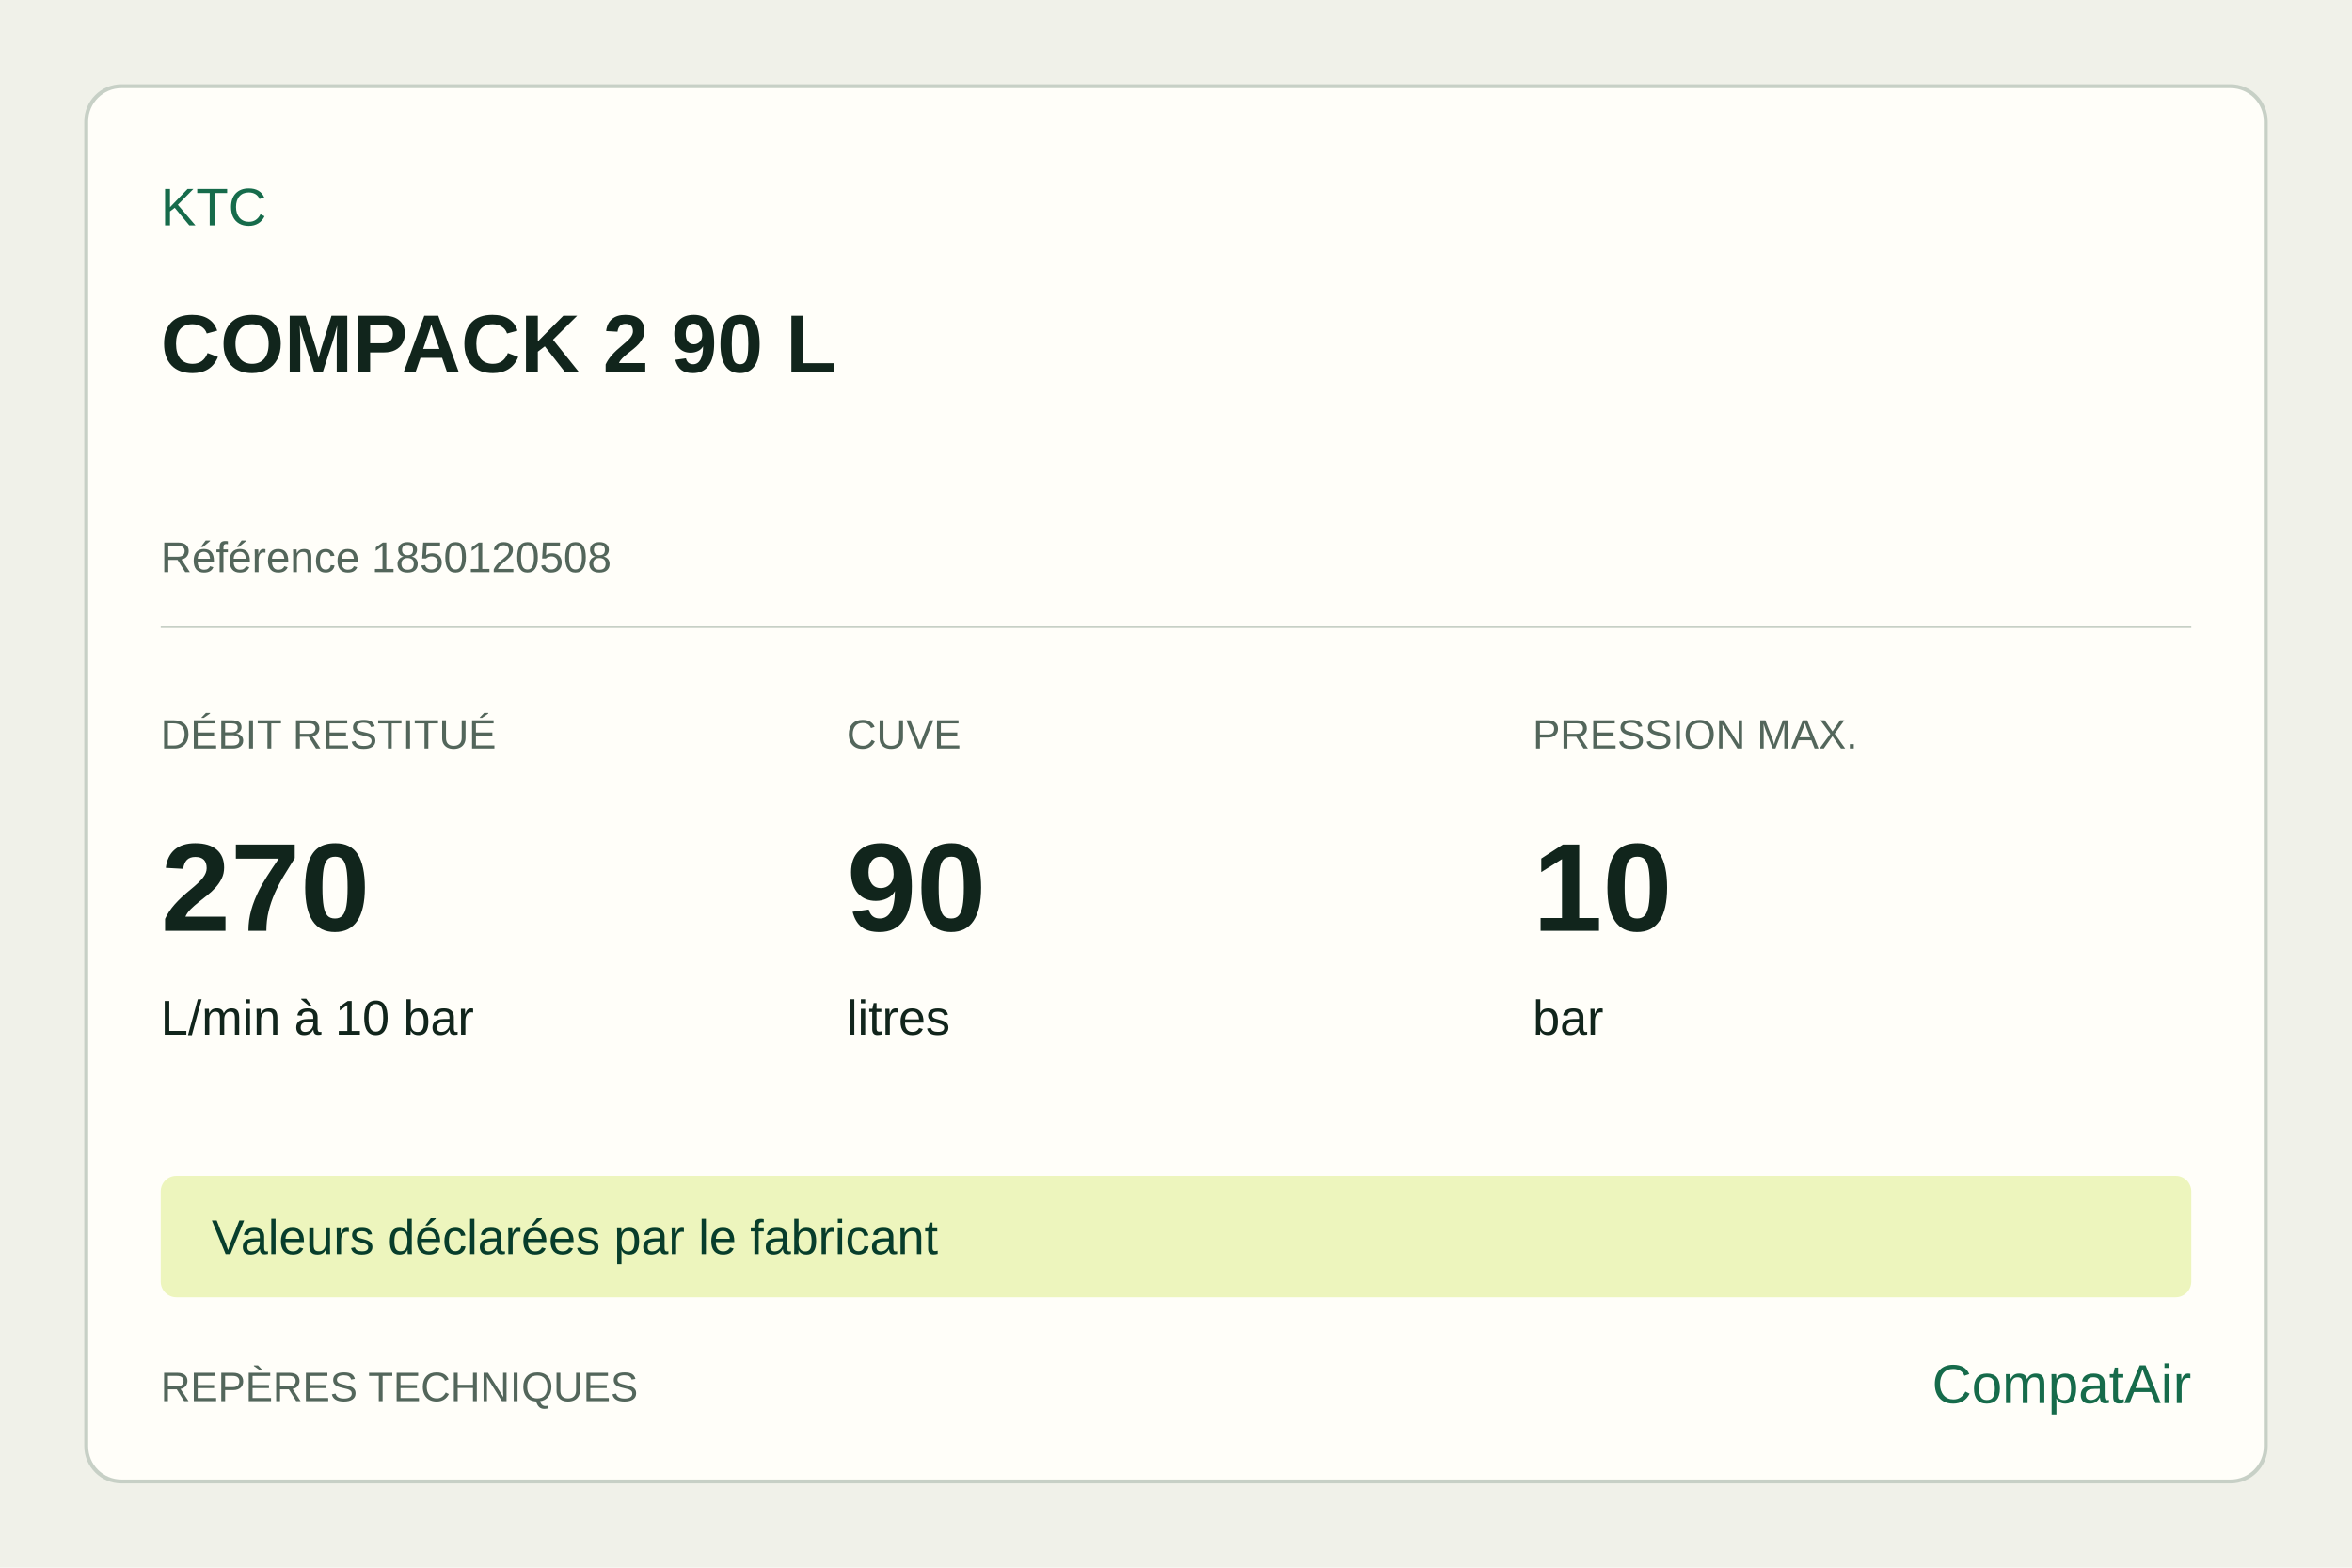
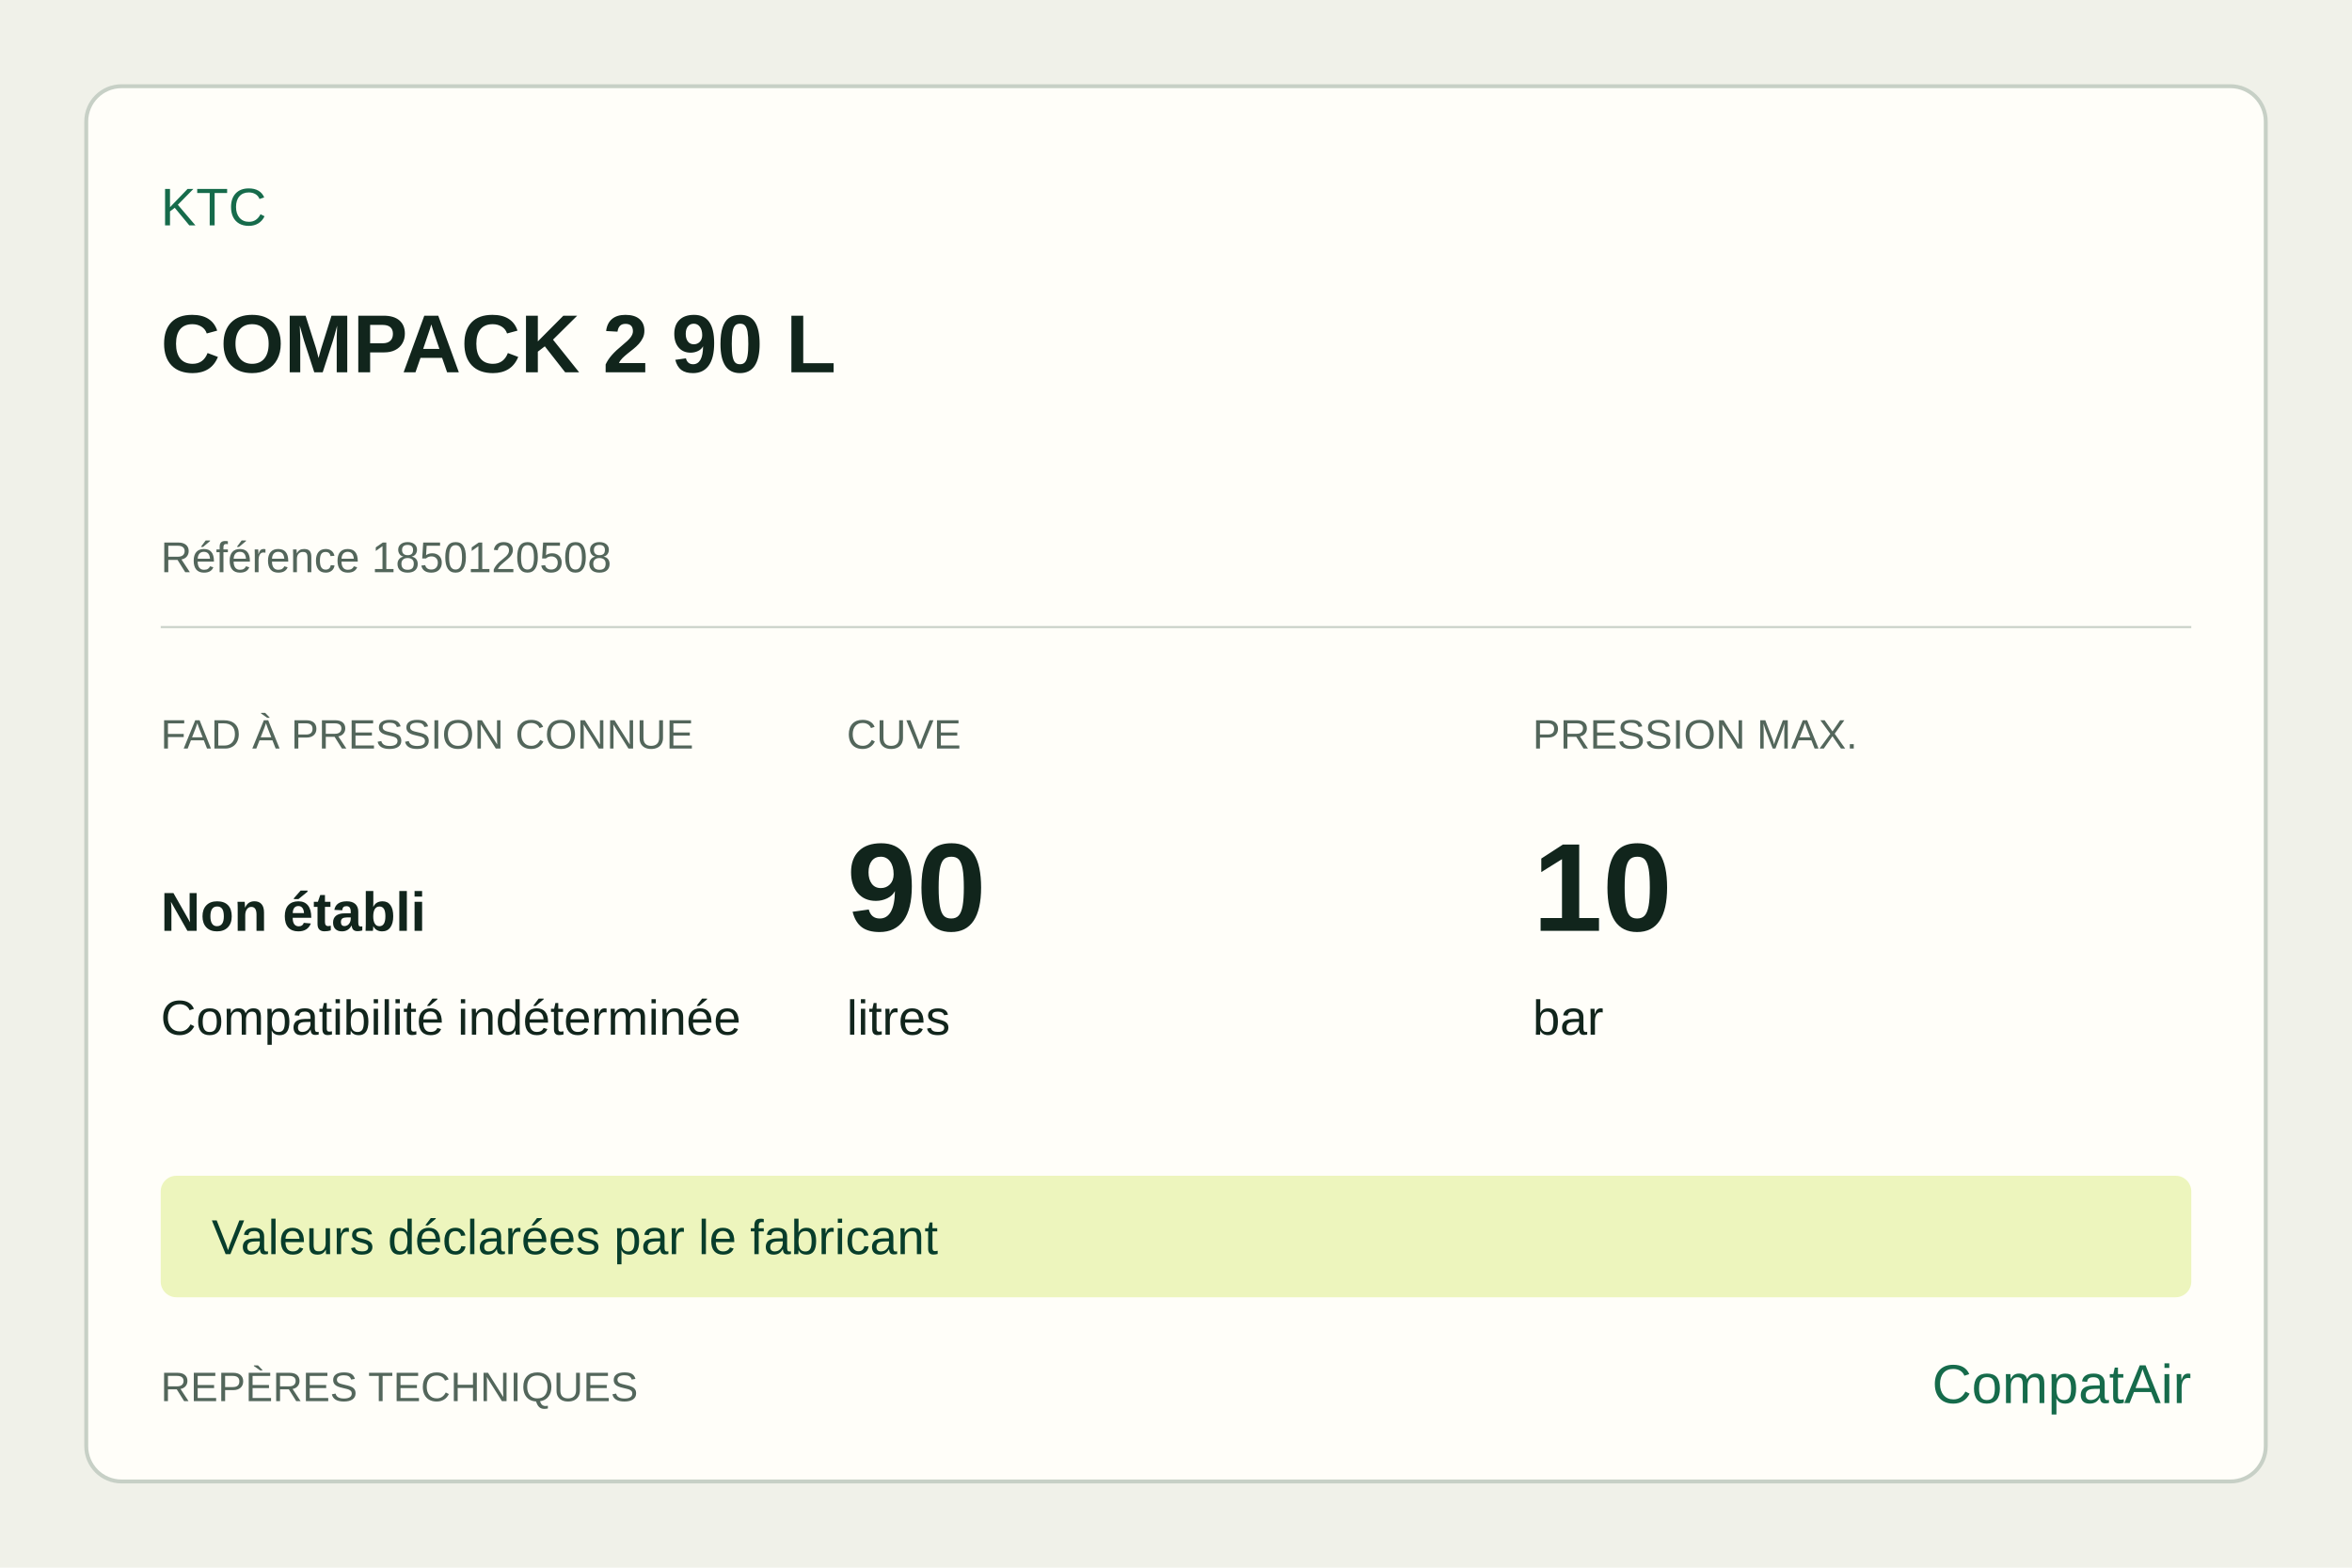
<svg xmlns="http://www.w3.org/2000/svg" width="1200" height="800" viewBox="0 0 1200 800">
  <rect width="1200" height="800" fill="#f0f1e9" />
  <rect x="44" y="44" width="1112" height="712" rx="18" fill="#fffef9" stroke="#c7d0c6" stroke-width="2" />
  <g font-family="Arial,sans-serif" fill="#11251c">
    <text x="82" y="115" font-size="27" fill="#166b4b">KTC</text>
    <text x="82" y="190" font-size="42" font-weight="700">COMPACK 2 90 L</text>
    <text x="82" y="292" font-size="22" fill="#53665b">Référence 1850120508</text>
    <line x1="82" y1="320" x2="1118" y2="320" stroke="#c7d0c6" />
-     <text x="82" y="382" font-size="21" fill="#53665b">DÉBIT RESTITUÉ</text>
-     <text x="82" y="475" font-size="64" font-weight="700">270</text>
-     <text x="82" y="528" font-size="25">L/min à 10 bar</text>
+     <text x="82" y="382" font-size="21" fill="#53665b">FAD À PRESSION CONNUE</text>
+     <text x="82" y="475" font-size="28" font-weight="700">Non établi</text>
+     <text x="82" y="528" font-size="25">Compatibilité indéterminée</text>
    <text x="432" y="382" font-size="21" fill="#53665b">CUVE</text>
    <text x="432" y="475" font-size="64" font-weight="700">90</text>
    <text x="432" y="528" font-size="25">litres</text>
    <text x="782" y="382" font-size="21" fill="#53665b">PRESSION MAX.</text>
    <text x="782" y="475" font-size="64" font-weight="700">10</text>
    <text x="782" y="528" font-size="25">bar</text>
    <rect x="82" y="600" width="1036" height="62" rx="8" fill="#edf5bd" />
    <text x="108" y="640" font-size="25" fill="#073d2b">Valeurs déclarées par le fabricant</text>
    <text x="82" y="715" font-size="21" fill="#53665b">REPÈRES TECHNIQUES</text>
    <text x="1118" y="716" text-anchor="end" font-size="28" fill="#166b4b">CompatAir</text>
  </g>
</svg>
